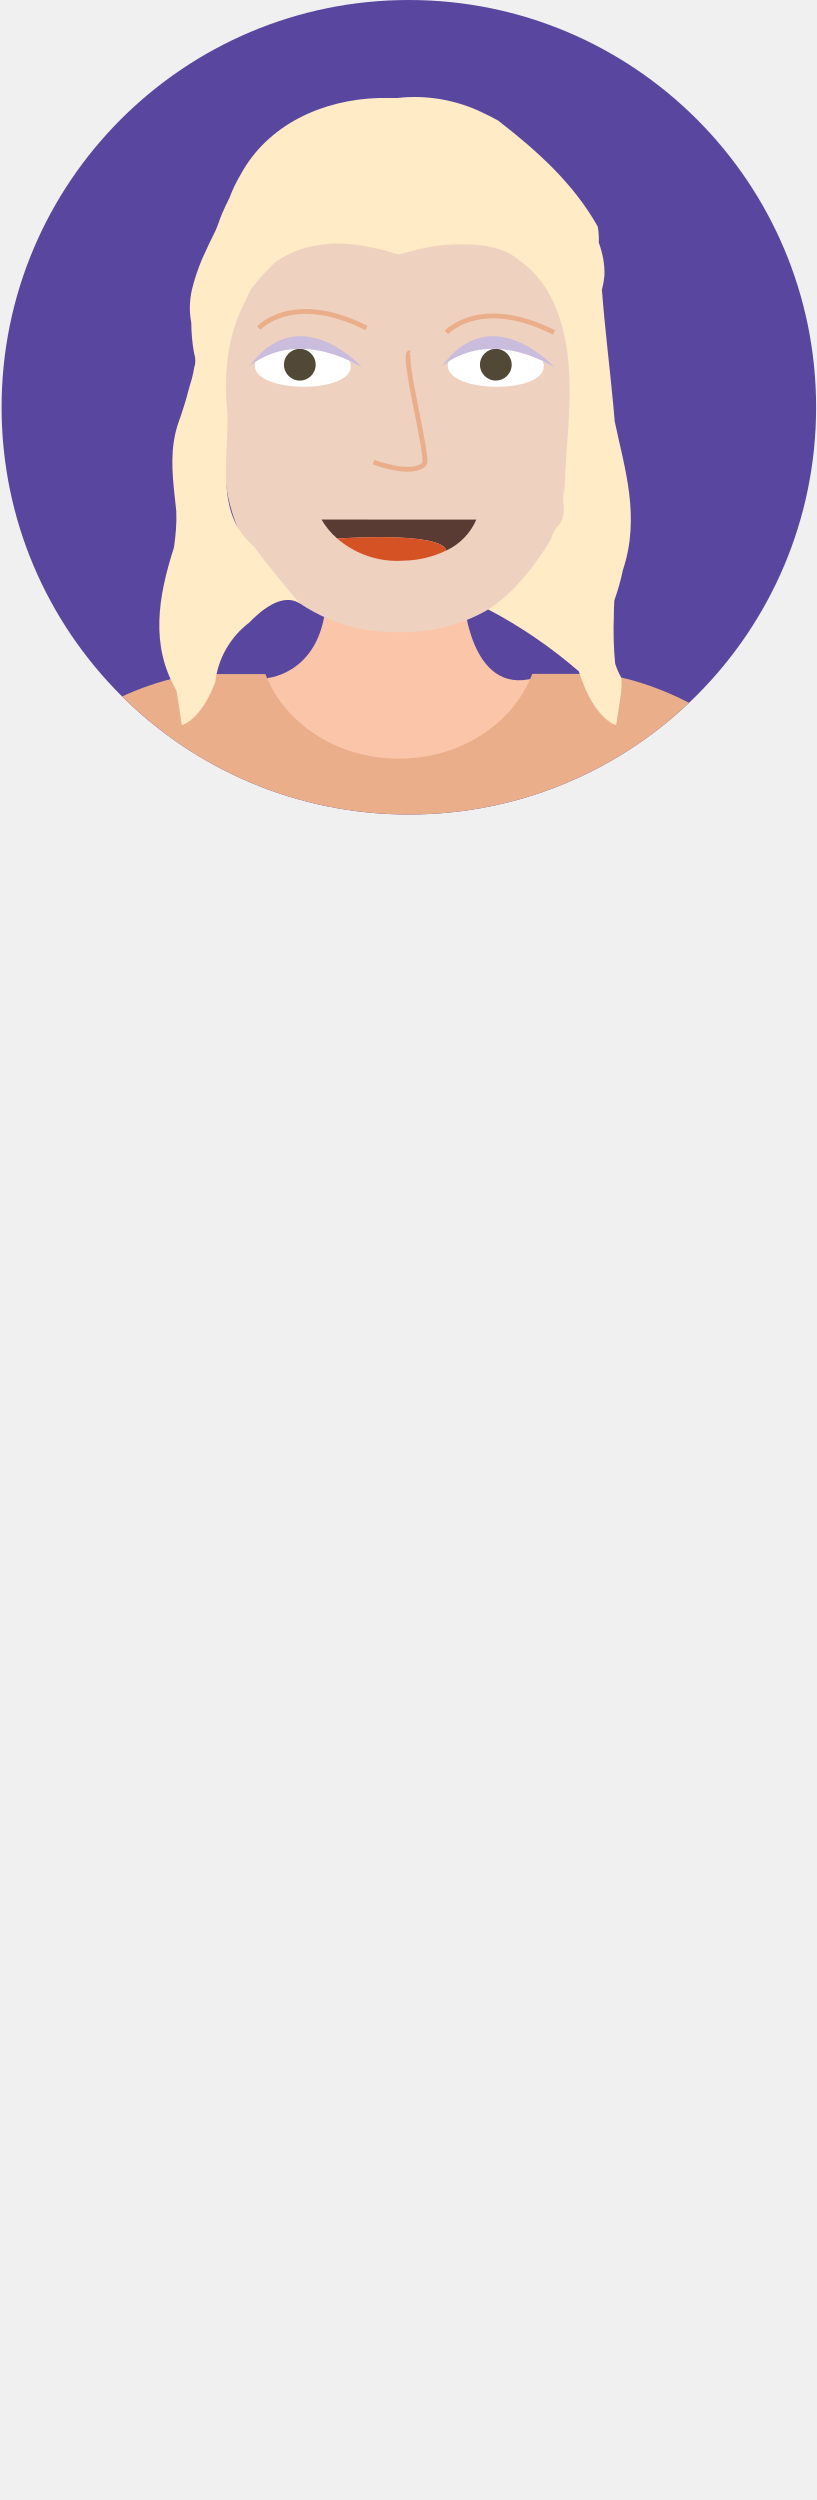
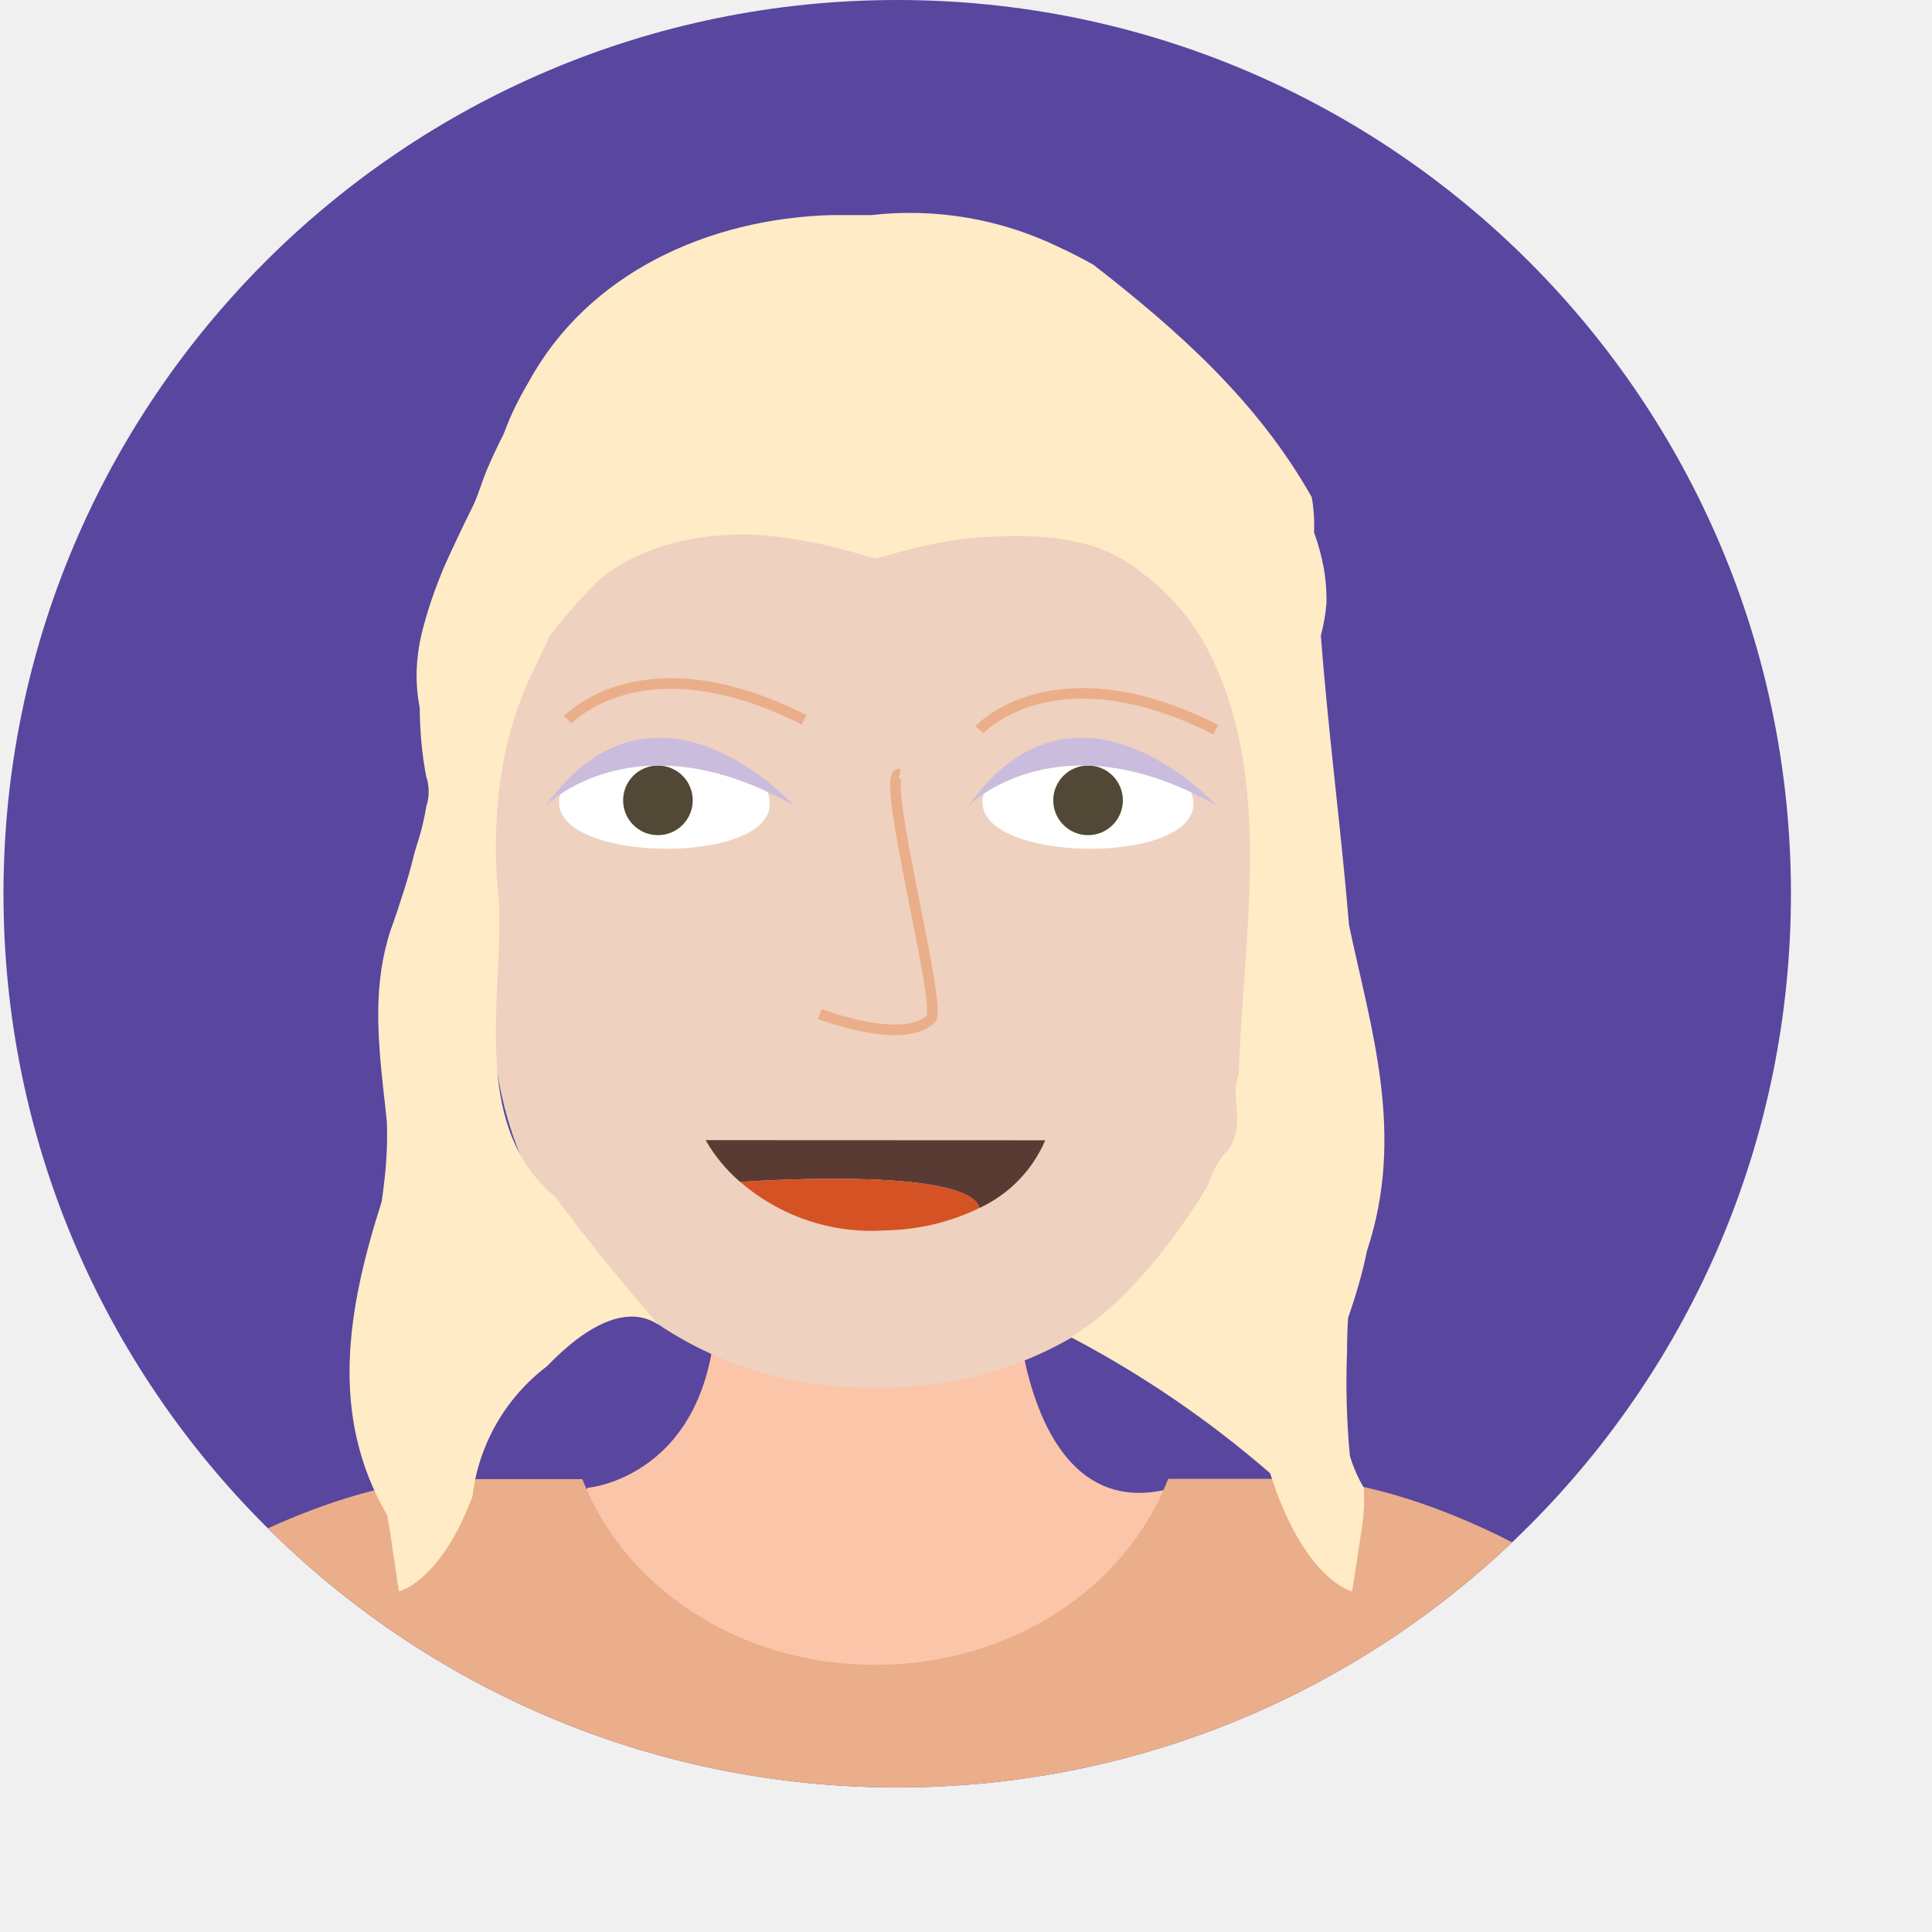
- <svg xmlns="http://www.w3.org/2000/svg" viewBox="0 0 118.33 362.48">
+ <svg xmlns="http://www.w3.org/2000/svg" viewBox="0 0 127.65 127.65">
  <defs>
    <style>.cls-1{fill:#58469f;}.cls-2{clip-path:url(#clip-path);}.cls-3{fill:#00a881;stroke:#489086;stroke-width:0.59px;}.cls-12,.cls-3,.cls-8{stroke-miterlimit:10;}.cls-12,.cls-4{fill:#eed1bf;}.cls-5{fill:#fbc5aa;}.cls-6{fill:#a862a7;}.cls-7{fill:#ebae8a;}.cls-8{fill:none;stroke:#c1c0db;stroke-width:0.57px;}.cls-9{fill:#fff;}.cls-10{fill:#514835;}.cls-11{fill:#cabcdc;}.cls-12{stroke:#ebae8a;stroke-width:0.7px;}.cls-13{fill:#5a3b34;}.cls-14{fill:#d55225;}.cls-15{fill:#f5e6c1;}.cls-16{fill:#ffebc6;}</style>
    <clipPath id="clip-path">
      <circle class="cls-1" cx="59.28" cy="59.05" r="59.05" />
    </clipPath>
  </defs>
  <g id="Layer_2" data-name="Layer 2">
    <g id="Glavno_Besedilo" data-name="Glavno Besedilo">
      <circle class="cls-1" cx="59.28" cy="59.05" r="59.05" />
      <g class="cls-2">
        <path class="cls-3" d="M97.19,198.35" />
        <path class="cls-4" d="M8.68,199.13s-3.32,26.13,14.59,28.76V198.5Z" />
        <path class="cls-4" d="M106.94,202.05s3.32,26.13-14.59,28.76V201.41Z" />
        <path class="cls-5" d="M38.84,98.3s8.1-.69,8.47-11.76H67.21S68,101,77.51,98.3l-.86,8.31-19.38,8.78-16.83-5.14L36.34,101Z" />
        <path class="cls-6" d="M0,209.21l29.26-1.12V125.17S22.5,90.83,12.1,109.47Q3.46,161.61,0,209.21Z" />
        <path class="cls-6" d="M117.42,209.21l-29.26-1.12V125.17s6.76-34.35,17.16-15.7Q114,161.61,117.42,209.21Z" />
        <polygon class="cls-6" points="62.85 248.9 50.66 362.48 36.71 362.48 25.94 248.9 62.85 248.9" />
        <polygon class="cls-6" points="95.7 248.9 83.57 362.48 69.7 362.48 58.99 248.9 95.7 248.9" />
        <path class="cls-7" d="M91.36,187a165,165,0,0,1-.76-37.17c5.67-7.77,5.83-24.82,5.81-27.51,3.15-9.34,6.5-13.09,9.23-13.4,6.67-.75-9.85-11.21-20-11.21H77.18C74.42,104.9,66.8,110,57.83,110S41.24,104.9,38.48,97.73H30.06c-10.19,0-26.71,10.46-20,11.21,2.69.3,6,4,9.11,13,0,0-.36,19.74,6,28.07a165.21,165.21,0,0,1-.78,37L1.71,289.84s11.89,12.28,46.48,0c0,0,23.49,9.12,44.15,0,0,0,17.22,7.32,25.41,0Z" />
        <path class="cls-8" d="M24.31,191.72c.08-6.82,34.54,27.29,67.05,0" />
        <path class="cls-4" d="M54.77,19.51h6.16A22.19,22.19,0,0,1,83.12,41.7V67.06A24.61,24.61,0,0,1,58.51,91.66H57.18A24.61,24.61,0,0,1,32.57,67.06V41.7A22.19,22.19,0,0,1,54.77,19.51Z" />
        <path class="cls-9" d="M50.86,53.13C50.92,48.64,37,48.48,36.94,53,36.89,57,50.81,57.17,50.86,53.13Z" />
        <path class="cls-9" d="M78.85,53.13C78.9,48.64,65,48.48,64.92,53,64.87,57,78.8,57.17,78.85,53.13Z" />
        <circle class="cls-10" cx="43.47" cy="52.88" r="2.3" />
        <circle class="cls-10" cx="71.89" cy="52.88" r="2.3" />
        <path class="cls-11" d="M36.07,53.22s5.92-5.94,16.38,0C52.45,53.22,43.35,43.15,36.07,53.22Z" />
        <path class="cls-11" d="M64,53.22s5.92-5.94,16.38,0C80.33,53.22,71.23,43.15,64,53.22Z" />
        <path class="cls-12" d="M54.17,67s5.53,2.13,7.34.31c.78-.79-3.45-16.49-2.07-16.16" />
        <path class="cls-12" d="M37.52,47.56s4.92-5.4,15.61,0" />
        <path class="cls-12" d="M64.72,48.21s4.92-5.4,15.61,0" />
        <path class="cls-13" d="M69.06,75.34a8.68,8.68,0,0,1-4.34,4.47C63.9,77,49,78.09,48.9,78.09a10.57,10.57,0,0,1-2.28-2.76Z" />
        <path class="cls-14" d="M64.72,79.81h0a14.7,14.7,0,0,1-6.17,1.48,13.24,13.24,0,0,1-9.64-3.2C49,78.09,63.9,77,64.72,79.81Z" />
        <polygon class="cls-13" points="48.9 78.09 48.9 78.09 48.9 78.09 48.9 78.09" />
        <path class="cls-4" d="M82.69,49.18S89,47.41,87.18,56.9a76.55,76.55,0,0,1-4.49,15.37Z" />
        <path class="cls-15" d="M57.83,27.37h0Z" />
        <line class="cls-15" x1="57.84" y1="27.37" x2="57.84" y2="27.37" />
        <path class="cls-16" d="M89.33,105.14s-3.15-.69-5.41-7.8a69.09,69.09,0,0,0-13.18-9c3.1-1.81,5.9-5.2,8.1-8.48.37-.55.71-1.09,1-1.62A5.41,5.41,0,0,1,81.12,76c1.26-1.69.1-3.44.73-5,.05-1.76.16-3.53.29-5.3.5-7.08,1.1-14.13-1.35-20.56q-.3-.8-.65-1.52A15,15,0,0,0,76.83,39a13.09,13.09,0,0,0-1.27-1.06c-3.1-2.67-7.18-2.67-11.3-2.41-.86.09-1.68.23-2.42.37-2.22.44-3.78,1-4,1h0c-.17,0-.94-.28-2.11-.59a31.36,31.36,0,0,0-4.51-.86,18.4,18.4,0,0,0-5.72.2,15.38,15.38,0,0,0-3,.91,12.79,12.79,0,0,0-2.79,1.63A37.22,37.22,0,0,0,36.33,42l-.88,1.88a23.56,23.56,0,0,0-1.9,5.1q-.25,1-.42,2.12a31.73,31.73,0,0,0-.32,6.56q.06,1.11.18,2.23c0,.66,0,1.3,0,1.94-.16,6.08-1.33,13.08,3.74,17.3.52.7,1.05,1.41,1.58,2.09,2.65,3.41,5.19,6.3,5.19,6.3-1.61-1.05-3.5-.45-5.43,1a18.6,18.6,0,0,0-1.93,1.75,12.67,12.67,0,0,0-4.93,8.63c-.22.56-.44,1.08-.66,1.55-2,4.22-4.19,4.69-4.19,4.69s-.14-.83-.35-2.32c-.11-.75-.23-1.67-.43-2.71-3.82-6.55-2.66-13.55-.36-20.72.12-.86.23-1.73.29-2.6a23.84,23.84,0,0,0,.05-2.66c-.07-.71-.15-1.42-.23-2.12-.38-3.53-.68-7,.47-10.53.32-.88.61-1.76.87-2.58s.48-1.59.64-2.25.33-1.08.48-1.64.28-1.12.37-1.71a3.15,3.15,0,0,0,0-2q-.22-1.15-.32-2.28t-.11-2.26a11.39,11.39,0,0,1-.2-2.49,12.16,12.16,0,0,1,.32-2.37q.28-1.14.65-2.23t.82-2.16q.44-1,.92-2c.32-.68.65-1.35,1-2.06s.59-1.61.93-2.41.71-1.59,1.11-2.37q.34-.93.75-1.77t.87-1.61c3.94-7.26,11.89-10.83,20-11.08.9,0,1.79,0,2.68,0a22.56,22.56,0,0,1,12.37,2.11c.78.36,1.54.75,2.29,1.17,5.59,4.35,10.84,9,14.43,15.36a10.69,10.69,0,0,1,.15,2.32,15,15,0,0,1,.63,2.29,11.64,11.64,0,0,1,.19,2.41A12.27,12.27,0,0,1,87.27,42c.43,5.61,1.13,11.18,1.65,16.73q.11,1.19.21,2.38c1.42,6.79,3.76,13.79,1.19,21.53q-.23,1.13-.55,2.24t-.7,2.19Q89,88.21,89,89.36a51.2,51.2,0,0,0,.19,6.84,9.83,9.83,0,0,0,.92,2.1,12.69,12.69,0,0,1-.15,2.79C89.58,103.67,89.33,105.14,89.33,105.14Z" />
      </g>
    </g>
  </g>
</svg>
